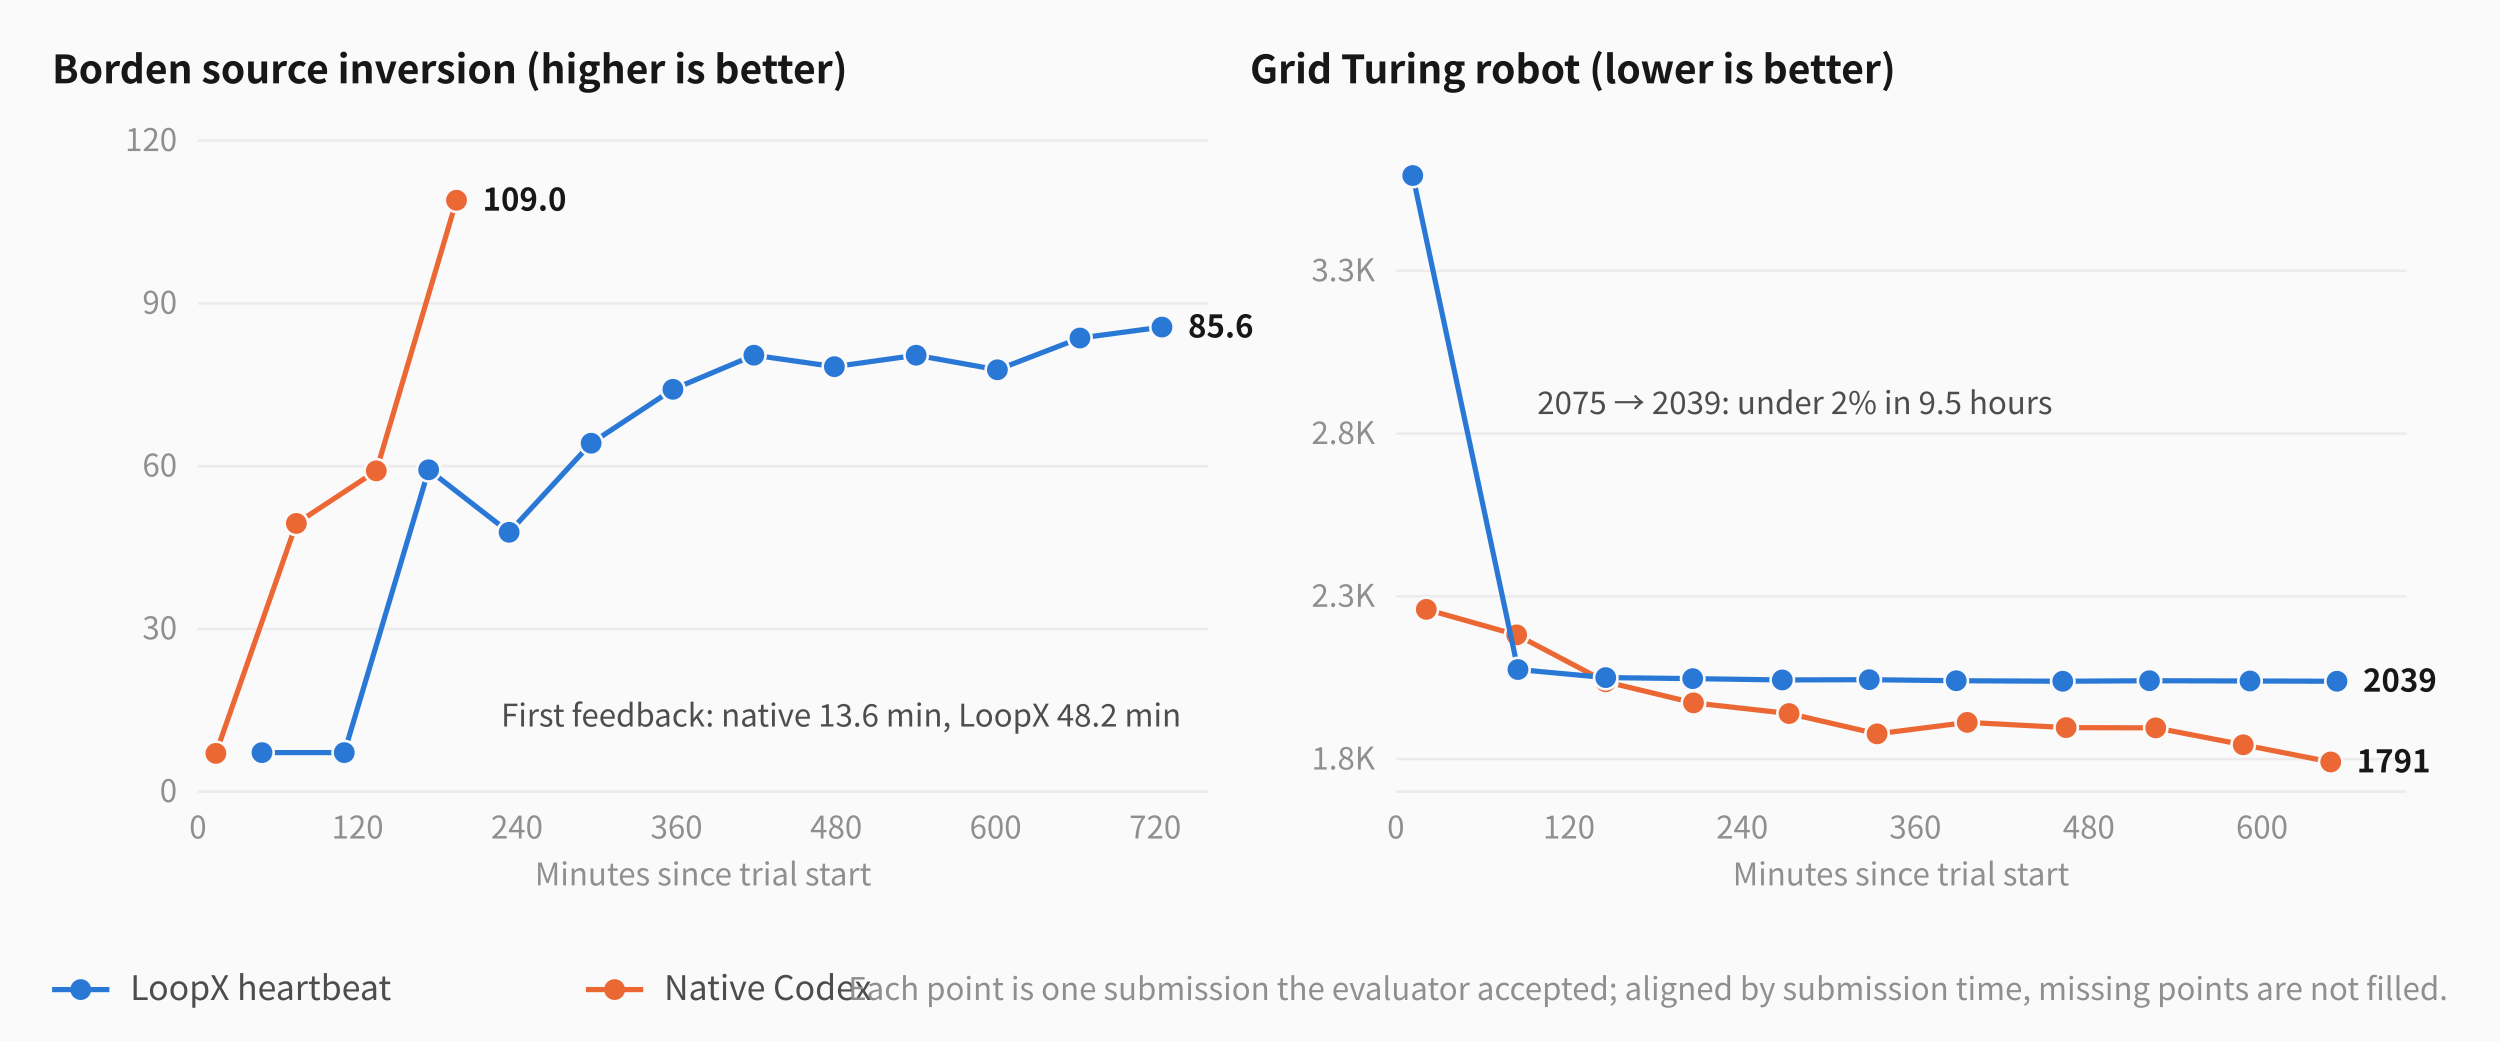
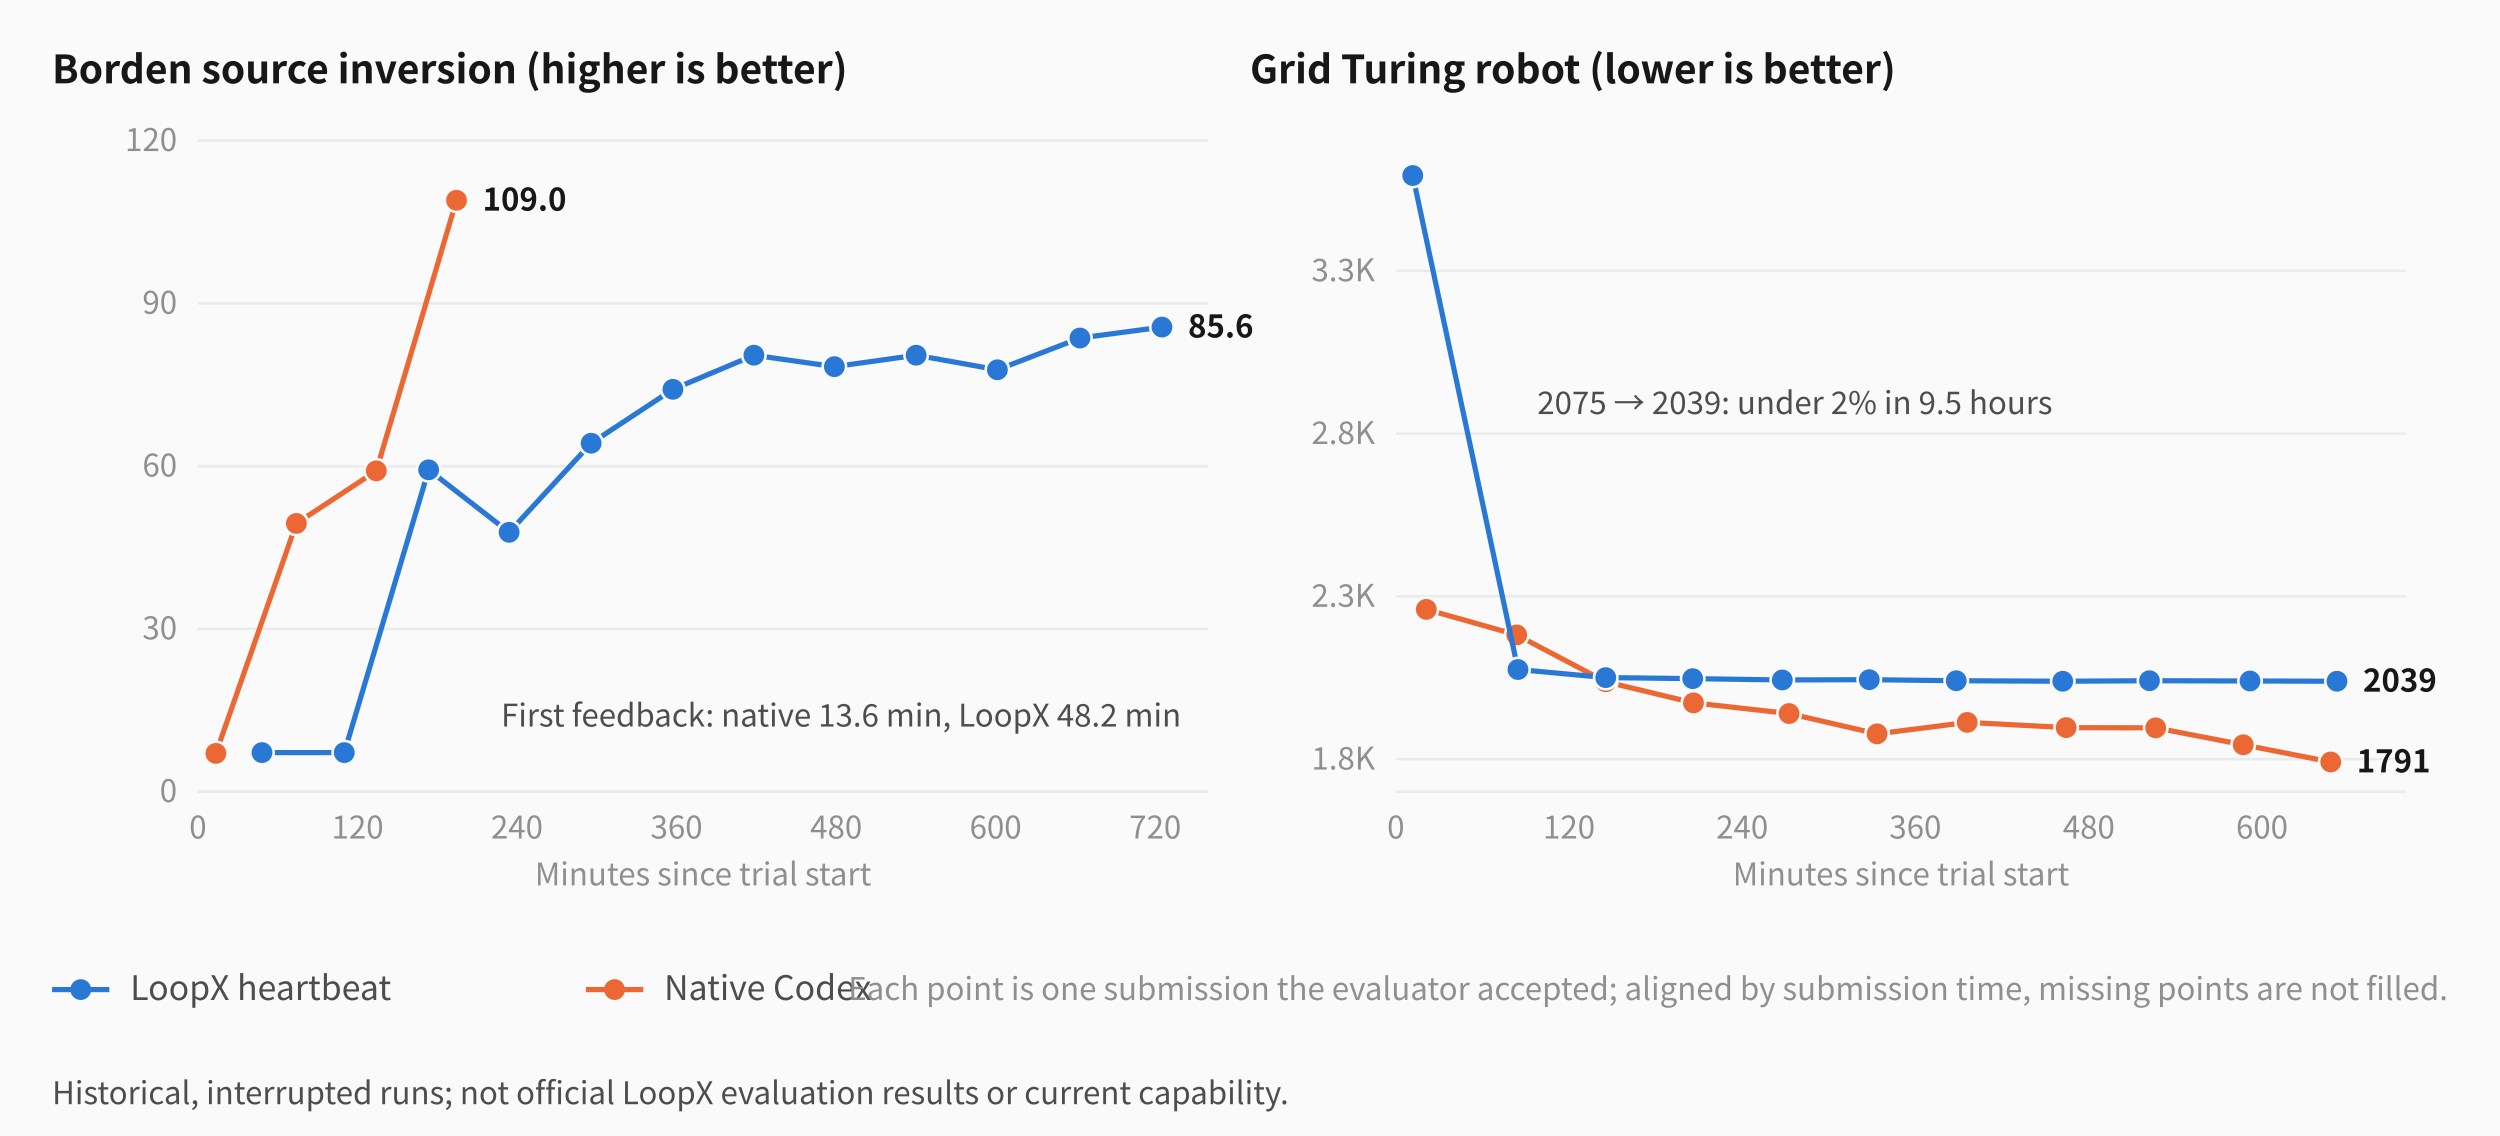
- <svg xmlns="http://www.w3.org/2000/svg" viewBox="0 0 960 400" width="960" height="400" role="img" aria-labelledby="t d" font-family="Geist,-apple-system,BlinkMacSystemFont,&quot;Segoe UI&quot;,&quot;PingFang SC&quot;,&quot;Noto Sans CJK SC&quot;,sans-serif">
-   <rect width="960" height="400" fill="#fafafa" />
+ <svg xmlns="http://www.w3.org/2000/svg" viewBox="0 0 960 436" width="960" height="436" role="img" aria-labelledby="t d" font-family="Geist,-apple-system,BlinkMacSystemFont,&quot;Segoe UI&quot;,&quot;PingFang SC&quot;,&quot;Noto Sans CJK SC&quot;,sans-serif">
+   <rect width="960" height="436" fill="#fafafa" />
  <text x="20" y="32" fill="#171717" font-size="15" font-weight="600">Borden source inversion (higher is better)</text>
  <line x1="76" x2="464" y1="304.0" y2="304.0" stroke="#ebebeb" stroke-width="1" />
  <text x="68" y="308.0" fill="#8f8f8f" font-size="12" text-anchor="end">0</text>
  <line x1="76" x2="464" y1="241.5" y2="241.5" stroke="#ebebeb" stroke-width="1" />
  <text x="68" y="245.5" fill="#8f8f8f" font-size="12" text-anchor="end">30</text>
  <line x1="76" x2="464" y1="179.0" y2="179.0" stroke="#ebebeb" stroke-width="1" />
  <text x="68" y="183.0" fill="#8f8f8f" font-size="12" text-anchor="end">60</text>
  <line x1="76" x2="464" y1="116.5" y2="116.5" stroke="#ebebeb" stroke-width="1" />
  <text x="68" y="120.5" fill="#8f8f8f" font-size="12" text-anchor="end">90</text>
  <line x1="76" x2="464" y1="54.0" y2="54.0" stroke="#ebebeb" stroke-width="1" />
  <text x="68" y="58.0" fill="#8f8f8f" font-size="12" text-anchor="end">120</text>
  <text x="76.0" y="322" fill="#8f8f8f" font-size="12" text-anchor="middle">0</text>
  <text x="137.3" y="322" fill="#8f8f8f" font-size="12" text-anchor="middle">120</text>
  <text x="198.5" y="322" fill="#8f8f8f" font-size="12" text-anchor="middle">240</text>
  <text x="259.8" y="322" fill="#8f8f8f" font-size="12" text-anchor="middle">360</text>
  <text x="321.1" y="322" fill="#8f8f8f" font-size="12" text-anchor="middle">480</text>
  <text x="382.3" y="322" fill="#8f8f8f" font-size="12" text-anchor="middle">600</text>
  <text x="443.6" y="322" fill="#8f8f8f" font-size="12" text-anchor="middle">720</text>
  <line x1="76" x2="464" y1="304" y2="304" stroke="#ebebeb" stroke-width="1" />
  <path d="M82.9,289.3 L113.8,201.0 L144.5,180.8 L175.3,76.9" fill="none" stroke="#eb6834" stroke-width="2" stroke-linejoin="round" stroke-linecap="round" />
  <circle cx="82.9" cy="289.3" r="5" fill="#fafafa" />
  <circle cx="82.9" cy="289.3" r="4" fill="#eb6834" />
  <circle cx="113.8" cy="201.0" r="5" fill="#fafafa" />
  <circle cx="113.8" cy="201.0" r="4" fill="#eb6834" />
  <circle cx="144.5" cy="180.8" r="5" fill="#fafafa" />
  <circle cx="144.5" cy="180.8" r="4" fill="#eb6834" />
  <circle cx="175.3" cy="76.9" r="5" fill="#fafafa" />
  <circle cx="175.3" cy="76.9" r="4" fill="#eb6834" />
  <text x="185.3" y="80.9" fill="#171717" font-size="12" font-weight="600">109.0</text>
  <path d="M100.6,289.0 L132.2,289.0 L164.6,180.4 L195.5,204.4 L227.0,170.2 L258.4,149.5 L289.5,136.4 L320.4,140.8 L351.8,136.4 L383.0,142.0 L414.7,129.8 L446.2,125.6" fill="none" stroke="#2a78d6" stroke-width="2" stroke-linejoin="round" stroke-linecap="round" />
  <circle cx="100.6" cy="289.0" r="5" fill="#fafafa" />
  <circle cx="100.6" cy="289.0" r="4" fill="#2a78d6" />
  <circle cx="132.2" cy="289.0" r="5" fill="#fafafa" />
  <circle cx="132.2" cy="289.0" r="4" fill="#2a78d6" />
  <circle cx="164.6" cy="180.4" r="5" fill="#fafafa" />
  <circle cx="164.6" cy="180.4" r="4" fill="#2a78d6" />
  <circle cx="195.5" cy="204.4" r="5" fill="#fafafa" />
  <circle cx="195.5" cy="204.4" r="4" fill="#2a78d6" />
  <circle cx="227.0" cy="170.2" r="5" fill="#fafafa" />
  <circle cx="227.0" cy="170.2" r="4" fill="#2a78d6" />
  <circle cx="258.4" cy="149.5" r="5" fill="#fafafa" />
  <circle cx="258.4" cy="149.5" r="4" fill="#2a78d6" />
  <circle cx="289.5" cy="136.4" r="5" fill="#fafafa" />
  <circle cx="289.5" cy="136.4" r="4" fill="#2a78d6" />
  <circle cx="320.4" cy="140.8" r="5" fill="#fafafa" />
  <circle cx="320.4" cy="140.8" r="4" fill="#2a78d6" />
  <circle cx="351.8" cy="136.4" r="5" fill="#fafafa" />
  <circle cx="351.8" cy="136.4" r="4" fill="#2a78d6" />
  <circle cx="383.0" cy="142.0" r="5" fill="#fafafa" />
  <circle cx="383.0" cy="142.0" r="4" fill="#2a78d6" />
  <circle cx="414.7" cy="129.8" r="5" fill="#fafafa" />
  <circle cx="414.7" cy="129.8" r="4" fill="#2a78d6" />
  <circle cx="446.2" cy="125.6" r="5" fill="#fafafa" />
  <circle cx="446.2" cy="125.6" r="4" fill="#2a78d6" />
  <text x="456.2" y="129.6" fill="#171717" font-size="12" font-weight="600">85.6</text>
  <text x="270.0" y="340" fill="#8f8f8f" font-size="12" text-anchor="middle">Minutes since trial start</text>
  <text x="192.4" y="279.0" fill="#4d4d4d" font-size="12">First feedback: native 13.6 min, LoopX 48.2 min</text>
  <text x="480" y="32" fill="#171717" font-size="15" font-weight="600">Grid Turing robot (lower is better)</text>
  <line x1="536" x2="924" y1="291.5" y2="291.5" stroke="#ebebeb" stroke-width="1" />
  <text x="528" y="295.5" fill="#8f8f8f" font-size="12" text-anchor="end">1.8K</text>
  <line x1="536" x2="924" y1="229.0" y2="229.0" stroke="#ebebeb" stroke-width="1" />
  <text x="528" y="233.0" fill="#8f8f8f" font-size="12" text-anchor="end">2.3K</text>
  <line x1="536" x2="924" y1="166.5" y2="166.5" stroke="#ebebeb" stroke-width="1" />
  <text x="528" y="170.5" fill="#8f8f8f" font-size="12" text-anchor="end">2.8K</text>
  <line x1="536" x2="924" y1="104.0" y2="104.0" stroke="#ebebeb" stroke-width="1" />
  <text x="528" y="108.0" fill="#8f8f8f" font-size="12" text-anchor="end">3.3K</text>
  <text x="536.0" y="322" fill="#8f8f8f" font-size="12" text-anchor="middle">0</text>
  <text x="602.5" y="322" fill="#8f8f8f" font-size="12" text-anchor="middle">120</text>
  <text x="669.0" y="322" fill="#8f8f8f" font-size="12" text-anchor="middle">240</text>
  <text x="735.5" y="322" fill="#8f8f8f" font-size="12" text-anchor="middle">360</text>
  <text x="802.1" y="322" fill="#8f8f8f" font-size="12" text-anchor="middle">480</text>
  <text x="868.6" y="322" fill="#8f8f8f" font-size="12" text-anchor="middle">600</text>
  <line x1="536" x2="924" y1="304" y2="304" stroke="#ebebeb" stroke-width="1" />
  <path d="M547.7,234.0 L582.4,243.8 L616.6,261.8 L650.3,269.9 L687.0,274.0 L720.8,281.8 L755.4,277.4 L793.4,279.4 L827.8,279.5 L861.4,286.0 L895.0,292.6" fill="none" stroke="#eb6834" stroke-width="2" stroke-linejoin="round" stroke-linecap="round" />
  <circle cx="547.7" cy="234.0" r="5" fill="#fafafa" />
  <circle cx="547.7" cy="234.0" r="4" fill="#eb6834" />
  <circle cx="582.4" cy="243.8" r="5" fill="#fafafa" />
  <circle cx="582.4" cy="243.8" r="4" fill="#eb6834" />
  <circle cx="616.6" cy="261.8" r="5" fill="#fafafa" />
  <circle cx="616.6" cy="261.8" r="4" fill="#eb6834" />
  <circle cx="650.3" cy="269.9" r="5" fill="#fafafa" />
  <circle cx="650.3" cy="269.9" r="4" fill="#eb6834" />
  <circle cx="687.0" cy="274.0" r="5" fill="#fafafa" />
  <circle cx="687.0" cy="274.0" r="4" fill="#eb6834" />
  <circle cx="720.8" cy="281.8" r="5" fill="#fafafa" />
  <circle cx="720.8" cy="281.8" r="4" fill="#eb6834" />
  <circle cx="755.4" cy="277.4" r="5" fill="#fafafa" />
  <circle cx="755.4" cy="277.4" r="4" fill="#eb6834" />
  <circle cx="793.4" cy="279.4" r="5" fill="#fafafa" />
  <circle cx="793.4" cy="279.4" r="4" fill="#eb6834" />
  <circle cx="827.8" cy="279.5" r="5" fill="#fafafa" />
  <circle cx="827.8" cy="279.5" r="4" fill="#eb6834" />
  <circle cx="861.4" cy="286.0" r="5" fill="#fafafa" />
  <circle cx="861.4" cy="286.0" r="4" fill="#eb6834" />
  <circle cx="895.0" cy="292.6" r="5" fill="#fafafa" />
  <circle cx="895.0" cy="292.6" r="4" fill="#eb6834" />
  <text x="905.0" y="296.6" fill="#171717" font-size="12" font-weight="600">1791</text>
  <path d="M542.5,67.4 L582.9,257.1 L616.6,260.2 L650.0,260.6 L684.4,261.1 L717.8,261.0 L751.2,261.4 L792.1,261.6 L825.4,261.4 L864.0,261.5 L897.4,261.6" fill="none" stroke="#2a78d6" stroke-width="2" stroke-linejoin="round" stroke-linecap="round" />
  <circle cx="542.5" cy="67.4" r="5" fill="#fafafa" />
  <circle cx="542.5" cy="67.4" r="4" fill="#2a78d6" />
  <circle cx="582.9" cy="257.1" r="5" fill="#fafafa" />
  <circle cx="582.9" cy="257.1" r="4" fill="#2a78d6" />
  <circle cx="616.6" cy="260.2" r="5" fill="#fafafa" />
  <circle cx="616.6" cy="260.2" r="4" fill="#2a78d6" />
  <circle cx="650.0" cy="260.6" r="5" fill="#fafafa" />
  <circle cx="650.0" cy="260.6" r="4" fill="#2a78d6" />
  <circle cx="684.4" cy="261.1" r="5" fill="#fafafa" />
  <circle cx="684.4" cy="261.1" r="4" fill="#2a78d6" />
  <circle cx="717.8" cy="261.0" r="5" fill="#fafafa" />
  <circle cx="717.8" cy="261.0" r="4" fill="#2a78d6" />
  <circle cx="751.2" cy="261.4" r="5" fill="#fafafa" />
  <circle cx="751.2" cy="261.4" r="4" fill="#2a78d6" />
  <circle cx="792.1" cy="261.6" r="5" fill="#fafafa" />
  <circle cx="792.1" cy="261.6" r="4" fill="#2a78d6" />
  <circle cx="825.4" cy="261.4" r="5" fill="#fafafa" />
  <circle cx="825.4" cy="261.4" r="4" fill="#2a78d6" />
  <circle cx="864.0" cy="261.5" r="5" fill="#fafafa" />
  <circle cx="864.0" cy="261.5" r="4" fill="#2a78d6" />
  <circle cx="897.4" cy="261.6" r="5" fill="#fafafa" />
  <circle cx="897.4" cy="261.6" r="4" fill="#2a78d6" />
  <text x="907.4" y="265.6" fill="#171717" font-size="12" font-weight="600">2039</text>
  <text x="730.0" y="340" fill="#8f8f8f" font-size="12" text-anchor="middle">Minutes since trial start</text>
  <text x="590.3" y="159.0" fill="#4d4d4d" font-size="12">2075 → 2039: under 2% in 9.5 hours</text>
  <line x1="20" x2="42" y1="380" y2="380" stroke="#2a78d6" stroke-width="2" />
  <circle cx="31" cy="380" r="4" fill="#2a78d6" />
  <text x="50" y="384" fill="#4d4d4d" font-size="13">LoopX heartbeat</text>
  <line x1="225" x2="247" y1="380" y2="380" stroke="#eb6834" stroke-width="2" />
  <circle cx="236" cy="380" r="4" fill="#eb6834" />
  <text x="255" y="384" fill="#4d4d4d" font-size="13">Native Codex</text>
  <text x="940" y="384" fill="#8f8f8f" font-size="12" text-anchor="end">Each point is one submission the evaluator accepted; aligned by submission time, missing points are not filled.</text>
+   <text x="20" y="424" fill="#4d4d4d" font-size="12">Historical, interrupted runs; not official LoopX evaluation results or current capability.</text>
</svg>
